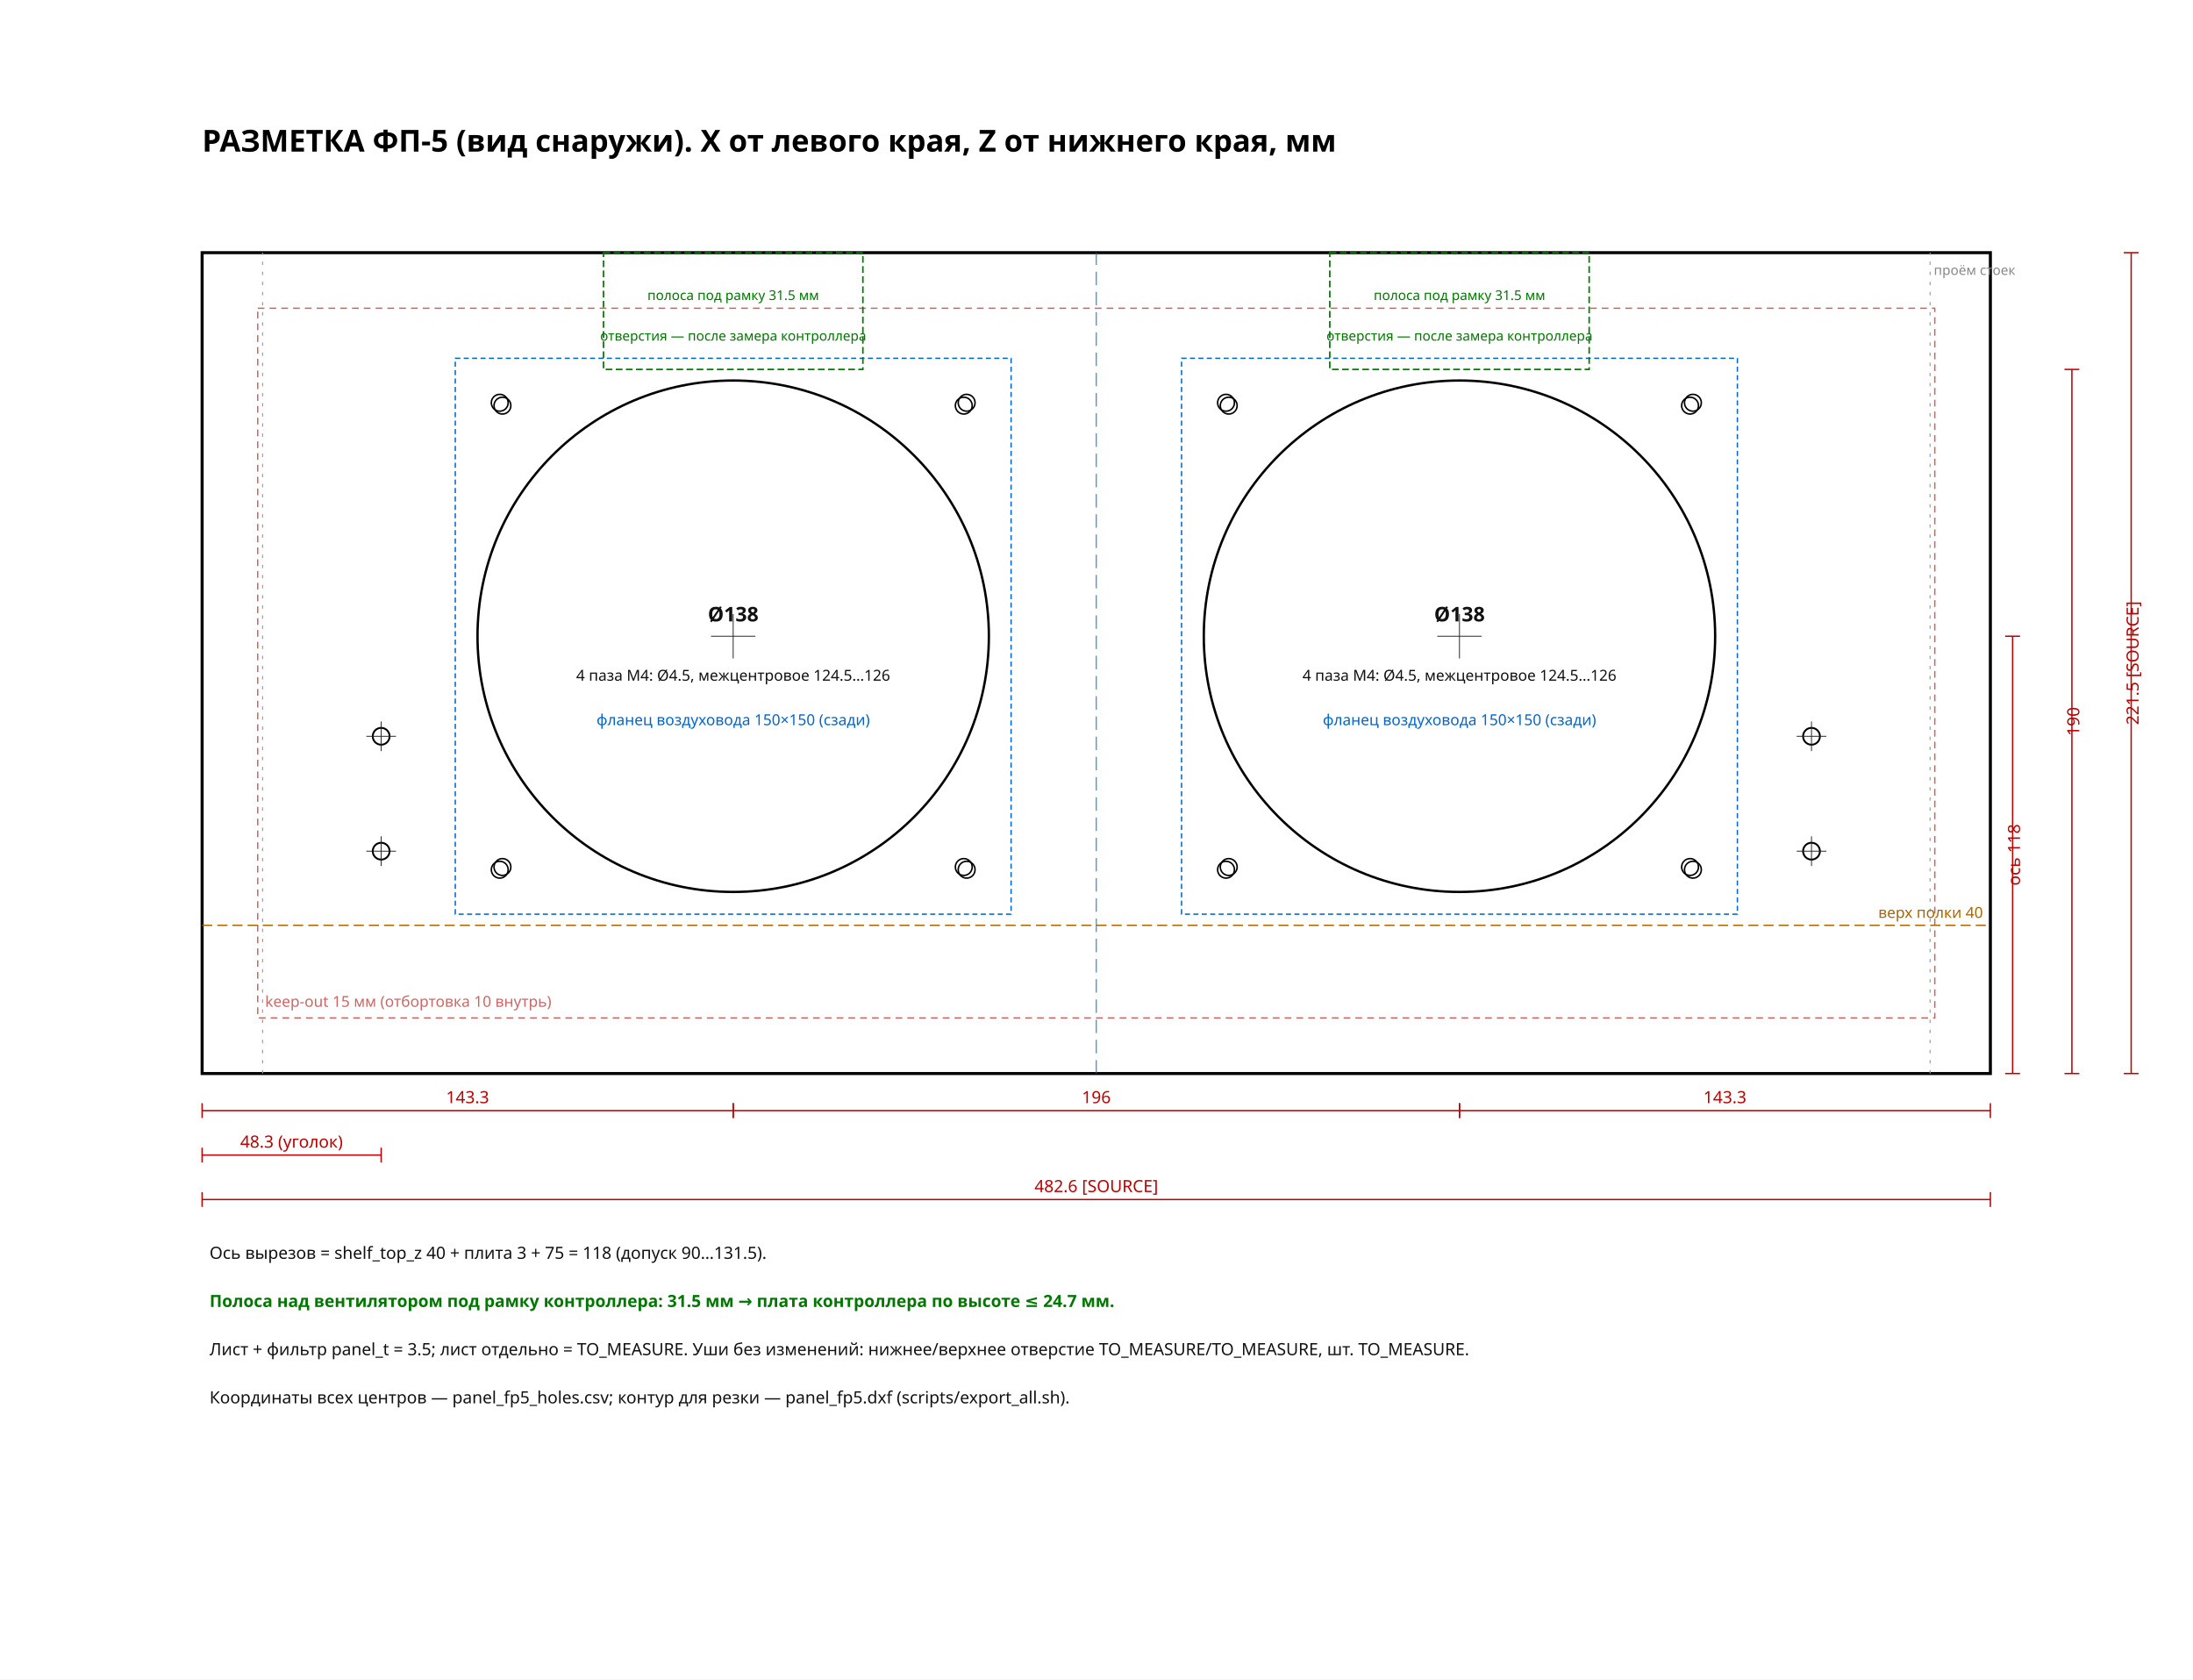
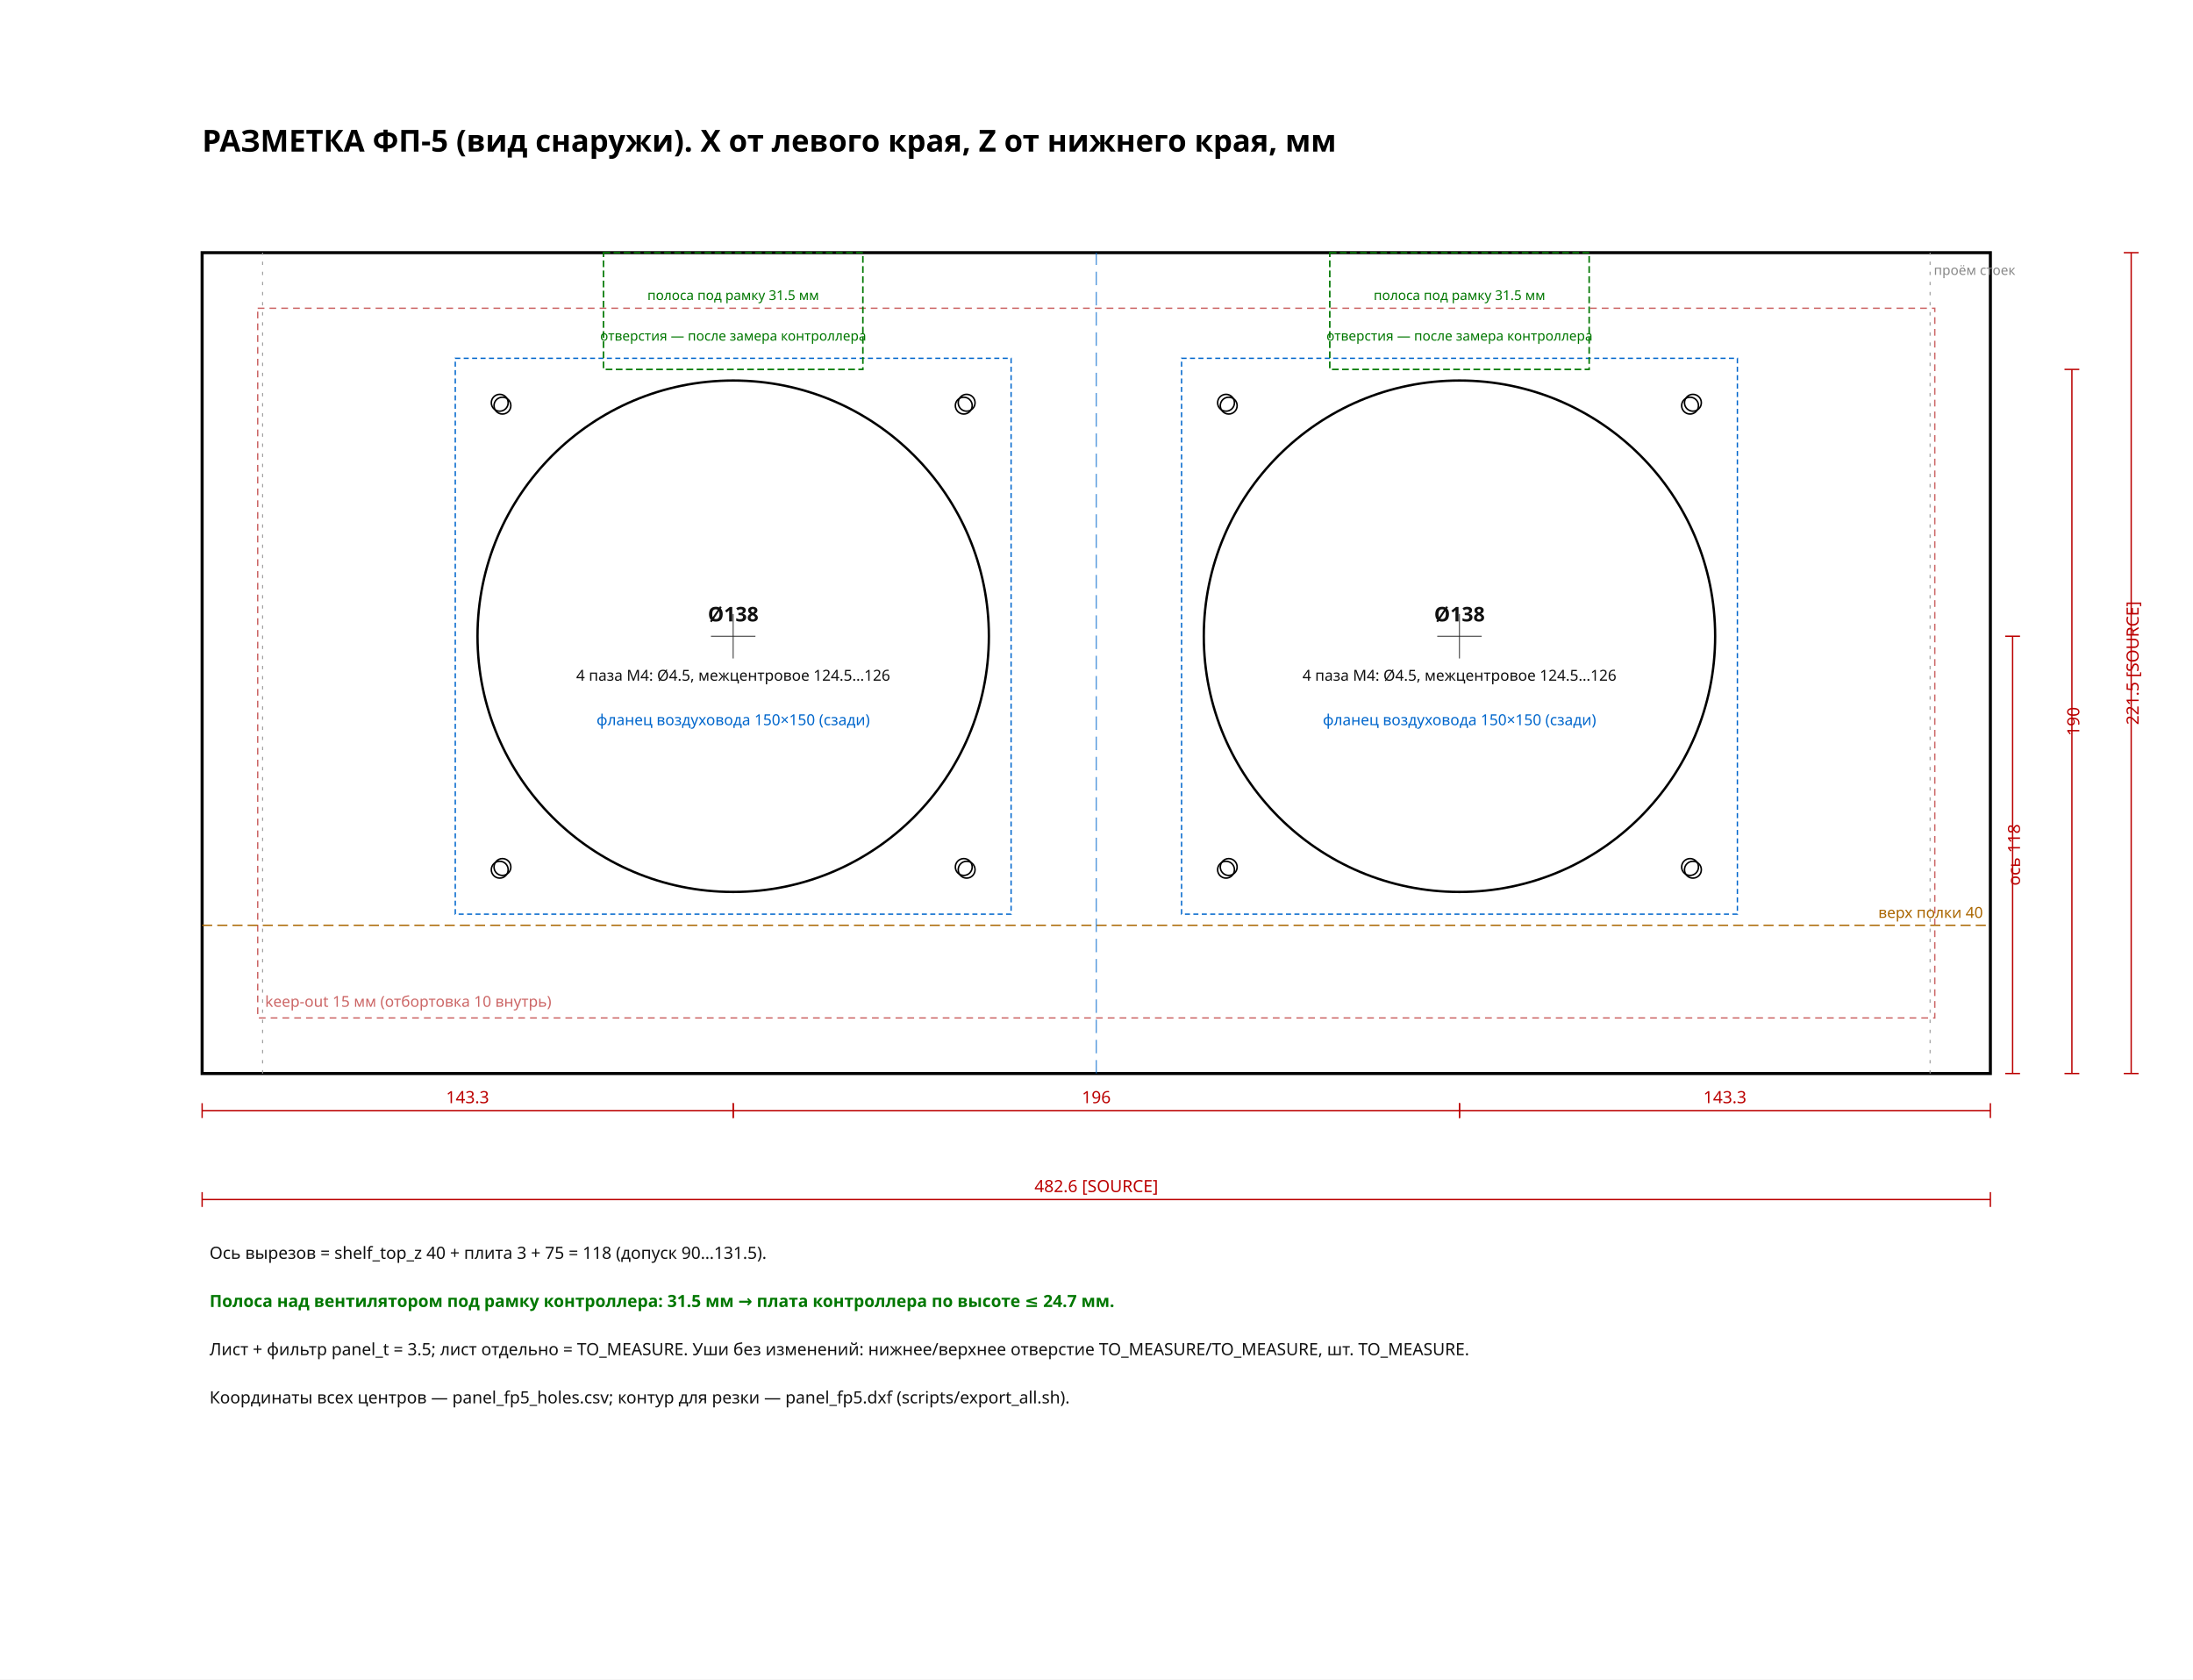
<svg xmlns="http://www.w3.org/2000/svg" width="1302" height="997" viewBox="0 0 1302 997">
  <rect width="100%" height="100%" fill="#fff" />
  <text x="120" y="90" font-size="18" font-family="sans-serif" font-weight="bold">РАЗМЕТКА ФП-5 (вид снаружи). X от левого края, Z от нижнего края, мм</text>
  <rect x="120.0" y="150.0" width="1061.7" height="487.3" stroke="#000" fill="none" stroke-width="1.8" />
  <rect x="153.0" y="183.0" width="995.7" height="421.3" stroke="#c66" fill="none" stroke-width="0.8" stroke-dasharray="4,3" />
  <text x="157.4" y="597.7" font-size="9" font-family="sans-serif" text-anchor="start" fill="#c66">keep-out 15 мм (отбортовка 10 внутрь)</text>
  <line x1="155.9" y1="637.3" x2="155.9" y2="150.0" stroke="#999" stroke-width="0.6" stroke-dasharray="2,4" />
  <line x1="1145.9" y1="637.3" x2="1145.9" y2="150.0" stroke="#999" stroke-width="0.6" stroke-dasharray="2,4" />
  <text x="1148.1" y="163.2" font-size="8" font-family="sans-serif" text-anchor="start" fill="#888">проём стоек</text>
  <circle cx="435.3" cy="377.7" r="151.8" stroke="#000" fill="none" stroke-width="1.4" />
  <line x1="422.1" y1="377.7" x2="448.5" y2="377.7" stroke="#222" stroke-width="0.5" />
  <line x1="435.3" y1="390.9" x2="435.3" y2="364.5" stroke="#222" stroke-width="0.5" />
  <rect x="270.3" y="212.7" width="330.0" height="330.0" stroke="#06c" fill="none" stroke-width="0.8" stroke-dasharray="3,2" />
  <circle cx="298.3" cy="514.7" r="5.0" stroke="#000" fill="none" stroke-width="0.9" />
  <circle cx="296.7" cy="516.3" r="5.0" stroke="#000" fill="none" stroke-width="0.9" />
  <circle cx="298.3" cy="240.8" r="5.0" stroke="#000" fill="none" stroke-width="0.9" />
  <circle cx="296.7" cy="239.1" r="5.0" stroke="#000" fill="none" stroke-width="0.9" />
  <circle cx="572.2" cy="514.7" r="5.0" stroke="#000" fill="none" stroke-width="0.9" />
  <circle cx="573.9" cy="516.3" r="5.0" stroke="#000" fill="none" stroke-width="0.9" />
  <circle cx="572.2" cy="240.8" r="5.0" stroke="#000" fill="none" stroke-width="0.9" />
  <circle cx="573.9" cy="239.1" r="5.0" stroke="#000" fill="none" stroke-width="0.9" />
  <text x="435.3" y="368.9" font-size="12" font-family="sans-serif" text-anchor="middle" fill="#111" font-weight="bold">Ø138</text>
  <text x="435.3" y="404.1" font-size="9" font-family="sans-serif" text-anchor="middle" fill="#111">4 паза M4: Ø4.5, межцентровое 124.5…126</text>
  <text x="435.3" y="430.5" font-size="9" font-family="sans-serif" text-anchor="middle" fill="#06c">фланец воздуховода 150×150 (сзади)</text>
  <rect x="358.3" y="150.0" width="154.0" height="69.3" stroke="#070" fill="none" stroke-width="0.9" stroke-dasharray="4,2" />
  <text x="435.3" y="178.1" font-size="8" font-family="sans-serif" text-anchor="middle" fill="#070">полоса под рамку 31.5 мм</text>
  <text x="435.3" y="202.2" font-size="8" font-family="sans-serif" text-anchor="middle" fill="#070">отверстия — после замера контроллера</text>
  <circle cx="866.5" cy="377.7" r="151.8" stroke="#000" fill="none" stroke-width="1.4" />
  <line x1="853.3" y1="377.7" x2="879.7" y2="377.7" stroke="#222" stroke-width="0.5" />
  <line x1="866.5" y1="390.9" x2="866.5" y2="364.5" stroke="#222" stroke-width="0.5" />
  <rect x="701.5" y="212.7" width="330.0" height="330.0" stroke="#06c" fill="none" stroke-width="0.8" stroke-dasharray="3,2" />
  <circle cx="729.5" cy="514.7" r="5.0" stroke="#000" fill="none" stroke-width="0.9" />
  <circle cx="727.9" cy="516.3" r="5.0" stroke="#000" fill="none" stroke-width="0.9" />
  <circle cx="729.5" cy="240.8" r="5.0" stroke="#000" fill="none" stroke-width="0.9" />
  <circle cx="727.9" cy="239.1" r="5.0" stroke="#000" fill="none" stroke-width="0.9" />
  <circle cx="1003.4" cy="514.7" r="5.0" stroke="#000" fill="none" stroke-width="0.9" />
  <circle cx="1005.1" cy="516.3" r="5.0" stroke="#000" fill="none" stroke-width="0.9" />
  <circle cx="1003.4" cy="240.8" r="5.0" stroke="#000" fill="none" stroke-width="0.9" />
  <circle cx="1005.1" cy="239.1" r="5.0" stroke="#000" fill="none" stroke-width="0.9" />
  <text x="866.5" y="368.9" font-size="12" font-family="sans-serif" text-anchor="middle" fill="#111" font-weight="bold">Ø138</text>
  <text x="866.5" y="404.1" font-size="9" font-family="sans-serif" text-anchor="middle" fill="#111">4 паза M4: Ø4.5, межцентровое 124.5…126</text>
  <text x="866.5" y="430.5" font-size="9" font-family="sans-serif" text-anchor="middle" fill="#06c">фланец воздуховода 150×150 (сзади)</text>
  <rect x="789.5" y="150.0" width="154.0" height="69.3" stroke="#070" fill="none" stroke-width="0.9" stroke-dasharray="4,2" />
  <text x="866.5" y="178.1" font-size="8" font-family="sans-serif" text-anchor="middle" fill="#070">полоса под рамку 31.5 мм</text>
  <text x="866.5" y="202.2" font-size="8" font-family="sans-serif" text-anchor="middle" fill="#070">отверстия — после замера контроллера</text>
-   <circle cx="226.3" cy="505.3" r="5.0" stroke="#000" fill="none" stroke-width="1.1" />
-   <line x1="217.5" y1="505.3" x2="235.1" y2="505.3" stroke="#222" stroke-width="0.5" />
-   <line x1="226.3" y1="514.1" x2="226.3" y2="496.5" stroke="#222" stroke-width="0.5" />
-   <circle cx="226.3" cy="437.1" r="5.0" stroke="#000" fill="none" stroke-width="1.1" />
-   <line x1="217.5" y1="437.1" x2="235.1" y2="437.1" stroke="#222" stroke-width="0.5" />
-   <line x1="226.3" y1="445.9" x2="226.3" y2="428.3" stroke="#222" stroke-width="0.5" />
-   <circle cx="1075.5" cy="505.3" r="5.0" stroke="#000" fill="none" stroke-width="1.1" />
-   <line x1="1066.7" y1="505.3" x2="1084.3" y2="505.3" stroke="#222" stroke-width="0.5" />
-   <line x1="1075.5" y1="514.1" x2="1075.5" y2="496.5" stroke="#222" stroke-width="0.5" />
-   <circle cx="1075.5" cy="437.1" r="5.0" stroke="#000" fill="none" stroke-width="1.1" />
-   <line x1="1066.7" y1="437.1" x2="1084.3" y2="437.1" stroke="#222" stroke-width="0.5" />
-   <line x1="1075.5" y1="445.9" x2="1075.5" y2="428.3" stroke="#222" stroke-width="0.5" />
  <line x1="120.0" y1="549.3" x2="1181.7" y2="549.3" stroke="#a60" stroke-width="0.8" stroke-dasharray="6,3" />
  <text x="1177.3" y="544.9" font-size="9" font-family="sans-serif" text-anchor="end" fill="#a60">верх полки 40</text>
  <line x1="650.9" y1="637.3" x2="650.9" y2="150.0" stroke="#06c" stroke-width="0.5" stroke-dasharray="8,4" />
  <line x1="120.0" y1="659.3" x2="435.3" y2="659.3" stroke="#b00" stroke-width="0.8" />
  <line x1="120.0" y1="663.7" x2="120.0" y2="654.9" stroke="#b00" stroke-width="0.8" />
  <line x1="435.3" y1="663.7" x2="435.3" y2="654.9" stroke="#b00" stroke-width="0.8" />
  <text x="277.6" y="654.9" font-size="10" font-family="sans-serif" text-anchor="middle" fill="#b00">143.3</text>
  <line x1="435.3" y1="659.3" x2="866.5" y2="659.3" stroke="#b00" stroke-width="0.8" />
  <line x1="435.3" y1="663.7" x2="435.3" y2="654.9" stroke="#b00" stroke-width="0.8" />
  <line x1="866.5" y1="663.7" x2="866.5" y2="654.9" stroke="#b00" stroke-width="0.8" />
  <text x="650.9" y="654.9" font-size="10" font-family="sans-serif" text-anchor="middle" fill="#b00">196</text>
  <line x1="866.5" y1="659.3" x2="1181.7" y2="659.3" stroke="#b00" stroke-width="0.8" />
  <line x1="866.5" y1="663.7" x2="866.5" y2="654.9" stroke="#b00" stroke-width="0.8" />
  <line x1="1181.7" y1="663.7" x2="1181.7" y2="654.9" stroke="#b00" stroke-width="0.8" />
  <text x="1024.1" y="654.9" font-size="10" font-family="sans-serif" text-anchor="middle" fill="#b00">143.3</text>
-   <line x1="120.0" y1="685.7" x2="226.3" y2="685.7" stroke="#b00" stroke-width="0.8" />
-   <line x1="120.0" y1="690.1" x2="120.0" y2="681.3" stroke="#b00" stroke-width="0.8" />
-   <line x1="226.3" y1="690.1" x2="226.3" y2="681.3" stroke="#b00" stroke-width="0.8" />
-   <text x="173.1" y="681.3" font-size="10" font-family="sans-serif" text-anchor="middle" fill="#b00">48.3 (уголок)</text>
  <line x1="120.0" y1="712.1" x2="1181.7" y2="712.1" stroke="#b00" stroke-width="0.8" />
  <line x1="120.0" y1="716.5" x2="120.0" y2="707.7" stroke="#b00" stroke-width="0.8" />
  <line x1="1181.7" y1="716.5" x2="1181.7" y2="707.7" stroke="#b00" stroke-width="0.8" />
  <text x="650.9" y="707.7" font-size="10" font-family="sans-serif" text-anchor="middle" fill="#b00">482.6 [SOURCE]</text>
  <line x1="1194.9" y1="637.3" x2="1194.9" y2="377.7" stroke="#b00" stroke-width="0.8" />
  <line x1="1190.5" y1="637.3" x2="1199.3" y2="637.3" stroke="#b00" stroke-width="0.8" />
  <line x1="1190.5" y1="377.7" x2="1199.3" y2="377.7" stroke="#b00" stroke-width="0.8" />
  <text x="1199.3" y="507.5" font-size="10" font-family="sans-serif" text-anchor="middle" fill="#b00" transform="rotate(-90 1199.3 507.5)">ось 118</text>
  <line x1="1230.1" y1="637.3" x2="1230.1" y2="219.3" stroke="#b00" stroke-width="0.8" />
  <line x1="1225.7" y1="637.3" x2="1234.5" y2="637.3" stroke="#b00" stroke-width="0.8" />
  <line x1="1225.7" y1="219.3" x2="1234.5" y2="219.3" stroke="#b00" stroke-width="0.8" />
  <text x="1234.5" y="428.3" font-size="10" font-family="sans-serif" text-anchor="middle" fill="#b00" transform="rotate(-90 1234.5 428.3)">190</text>
  <line x1="1265.3" y1="637.3" x2="1265.3" y2="150.0" stroke="#b00" stroke-width="0.8" />
  <line x1="1260.9" y1="637.3" x2="1269.7" y2="637.3" stroke="#b00" stroke-width="0.8" />
  <line x1="1260.9" y1="150.0" x2="1269.7" y2="150.0" stroke="#b00" stroke-width="0.8" />
  <text x="1269.7" y="393.6" font-size="10" font-family="sans-serif" text-anchor="middle" fill="#b00" transform="rotate(-90 1269.7 393.6)">221.5 [SOURCE]</text>
  <text x="124.4" y="747.3" font-size="10" font-family="sans-serif" text-anchor="start" fill="#111">Ось вырезов = shelf_top_z 40 + плита 3 + 75 = 118 (допуск 90…131.5).</text>
  <text x="124.4" y="775.9" font-size="10" font-family="sans-serif" text-anchor="start" fill="#070" font-weight="bold">Полоса над вентилятором под рамку контроллера: 31.5 мм → плата контроллера по высоте ≤ 24.7 мм.</text>
  <text x="124.4" y="804.5" font-size="10" font-family="sans-serif" text-anchor="start" fill="#111">Лист + фильтр panel_t = 3.5; лист отдельно = TO_MEASURE. Уши без изменений: нижнее/верхнее отверстие TO_MEASURE/TO_MEASURE, шт. TO_MEASURE.</text>
  <text x="124.4" y="833.1" font-size="10" font-family="sans-serif" text-anchor="start" fill="#111">Координаты всех центров — panel_fp5_holes.csv; контур для резки — panel_fp5.dxf (scripts/export_all.sh).</text>
</svg>
